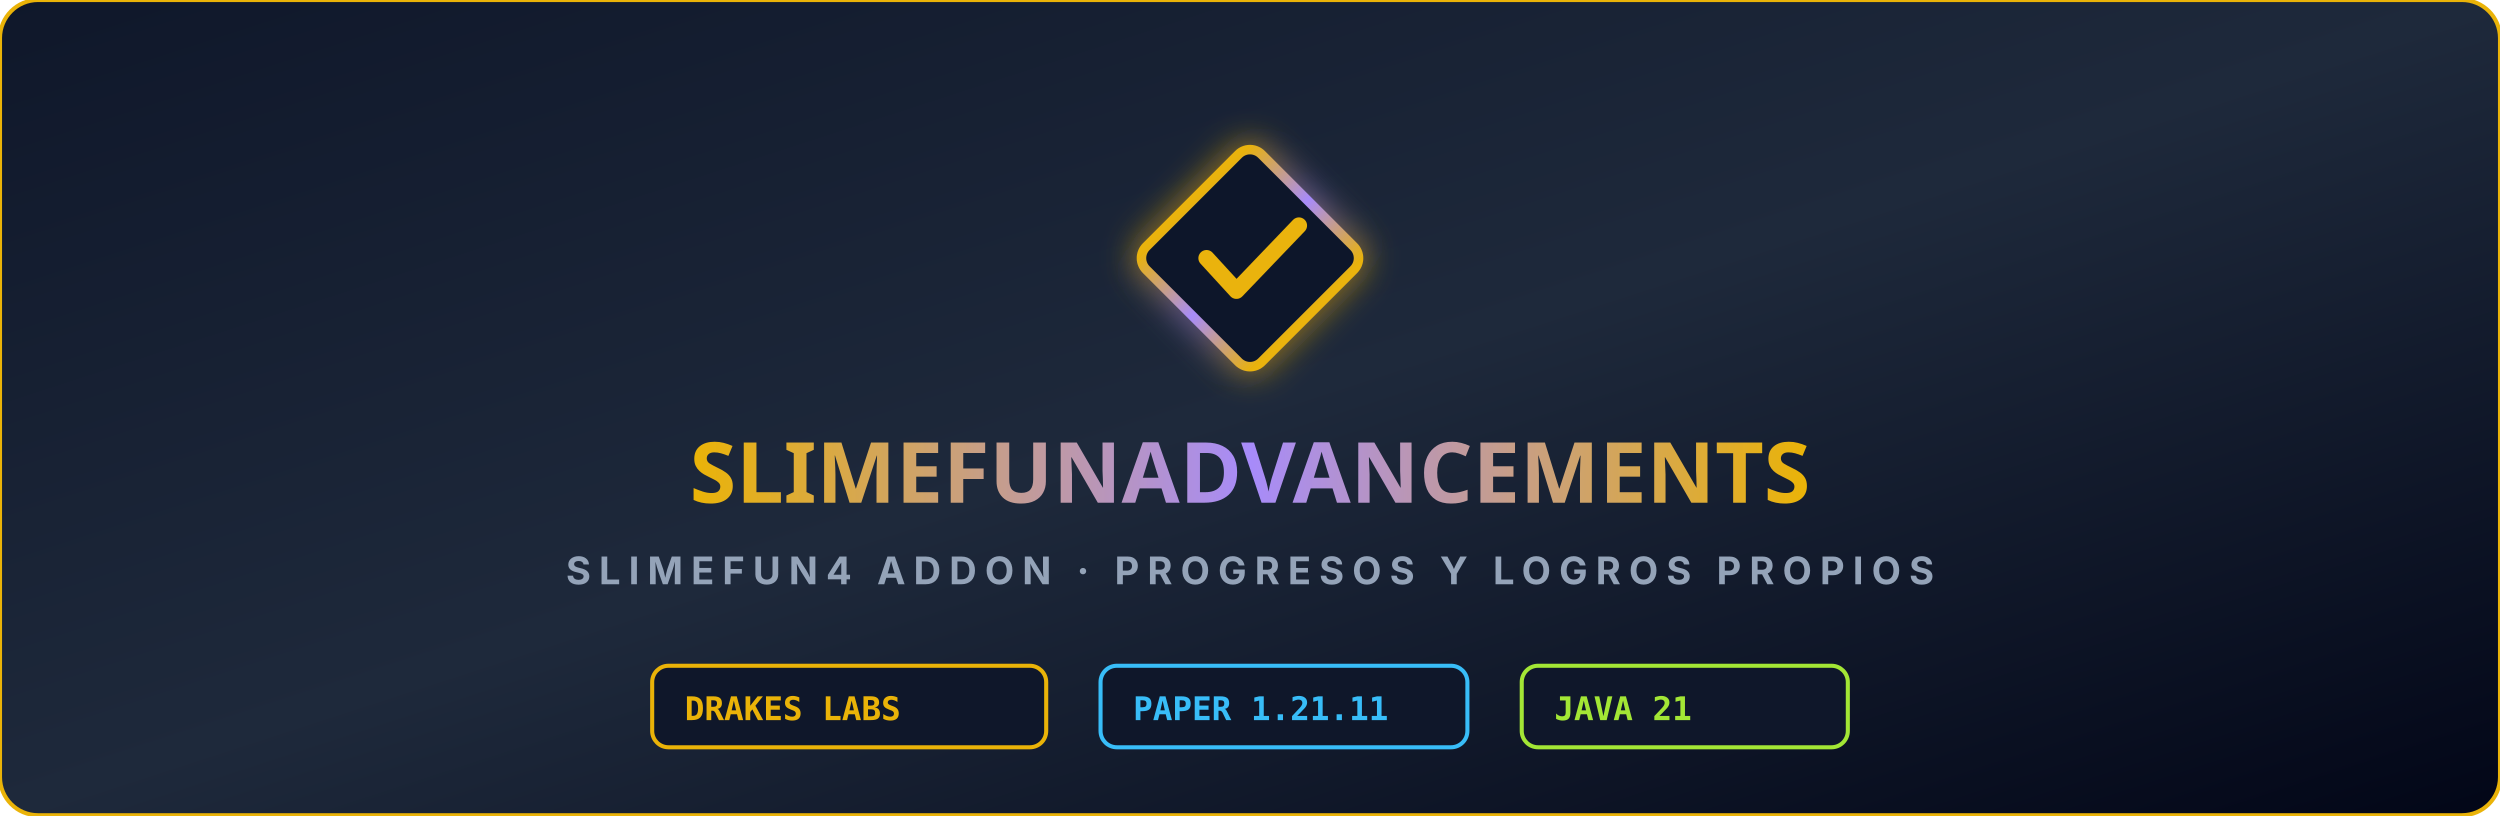
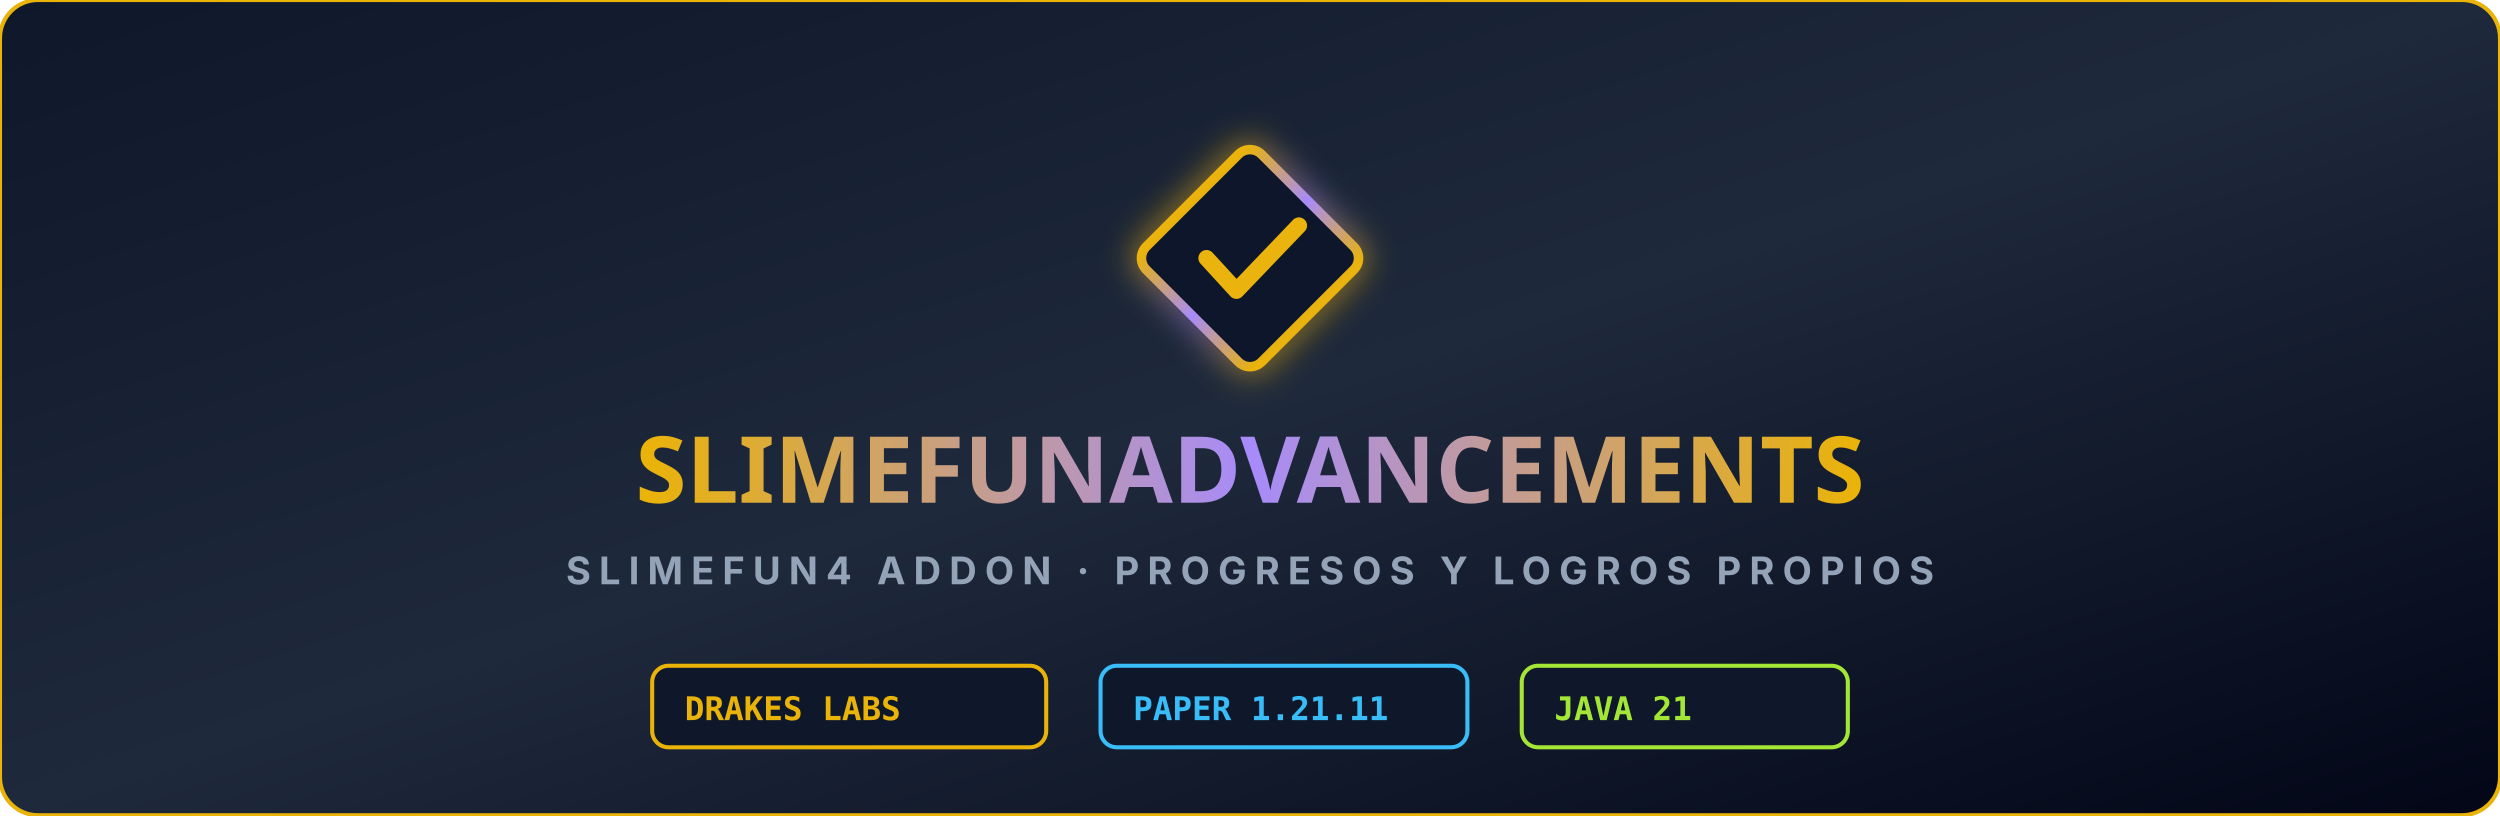
<svg xmlns="http://www.w3.org/2000/svg" viewBox="0 0 920 300" width="920" height="300">
  <defs>
    <linearGradient id="bgG" x1="0%" y1="0%" x2="100%" y2="100%">
      <stop offset="0%" stop-color="#0F172A" />
      <stop offset="50%" stop-color="#1E293B" />
      <stop offset="100%" stop-color="#020617" />
    </linearGradient>
    <linearGradient id="acG" x1="0%" y1="0%" x2="100%" y2="0%">
      <stop offset="0%" stop-color="#EAB308" />
      <stop offset="50%" stop-color="#A78BFA" />
      <stop offset="100%" stop-color="#EAB308" />
    </linearGradient>
    <filter id="glowF">
      <feGaussianBlur stdDeviation="6" result="blur" />
      <feMerge>
        <feMergeNode in="blur" />
        <feMergeNode in="SourceGraphic" />
      </feMerge>
    </filter>
  </defs>
  <style>
    @keyframes latido {
      0%, 100% { opacity: 0.85; filter: drop-shadow(0 0 15px #EAB308b3); }
      50%      { opacity: 1;    filter: drop-shadow(0 0 30px #A78BFA); }
    }
-     @keyframes giro {
-       from { transform: rotate(0deg); }
-       to   { transform: rotate(360deg); }
-     }
    .fondo  { fill: url(#bgG); }
-     .titulo { font-family: 'Outfit', 'Segoe UI', sans-serif; font-weight: 900; font-size: 31px;
+     .titulo { font-family: 'Outfit', 'Segoe UI', sans-serif; font-weight: 900; font-size: 34px;
               fill: url(#acG); animation: latido 3.5s infinite ease-in-out; }
    .sub    { font-family: 'Inter', 'Segoe UI', sans-serif; font-weight: 700; font-size: 14px;
               fill: #94A3B8; letter-spacing: 3px; }
    .chapa  { fill: #0F172A; stroke-width: 1.5; rx: 6px; }
    .ctexto { font-family: 'JetBrains Mono', monospace; font-size: 12px; font-weight: 700; }
  </style>
  <rect class="fondo" width="920" height="300" rx="14" stroke="#EAB308" stroke-width="1.5" />
  <g transform="translate(460, 95)" filter="url(#glowF)">
    <g>
      <animateTransform attributeName="transform" type="rotate" from="0 0 0" to="360 0 0" dur="24s" repeatCount="indefinite" />
      <rect x="-30" y="-30" width="60" height="60" rx="6" transform="rotate(45)" fill="#0F172A" stroke="url(#acG)" stroke-width="3.5" />
      <path d="M -16 0 L -5 12 L 18 -12" fill="none" stroke="#EAB308" stroke-width="6" stroke-linecap="round" stroke-linejoin="round" />
    </g>
  </g>
  <text x="460" y="185" text-anchor="middle" class="titulo">SLIMEFUNADVANCEMENTS</text>
  <text x="460" y="215" text-anchor="middle" class="sub">SLIMEFUN4 ADDON · PROGRESOS Y LOGROS PROPIOS</text>
  <g transform="translate(240, 245)">
    <rect x="0" y="0" width="145" height="30" class="chapa" stroke="#EAB308" />
    <text x="12" y="20" class="ctexto" fill="#EAB308">DRAKES LABS</text>
    <rect x="165" y="0" width="135" height="30" class="chapa" stroke="#38BDF8" />
    <text x="177" y="20" class="ctexto" fill="#38BDF8">PAPER 1.21.11</text>
    <rect x="320" y="0" width="120" height="30" class="chapa" stroke="#A3E635" />
    <text x="332" y="20" class="ctexto" fill="#A3E635">JAVA 21</text>
  </g>
</svg>
